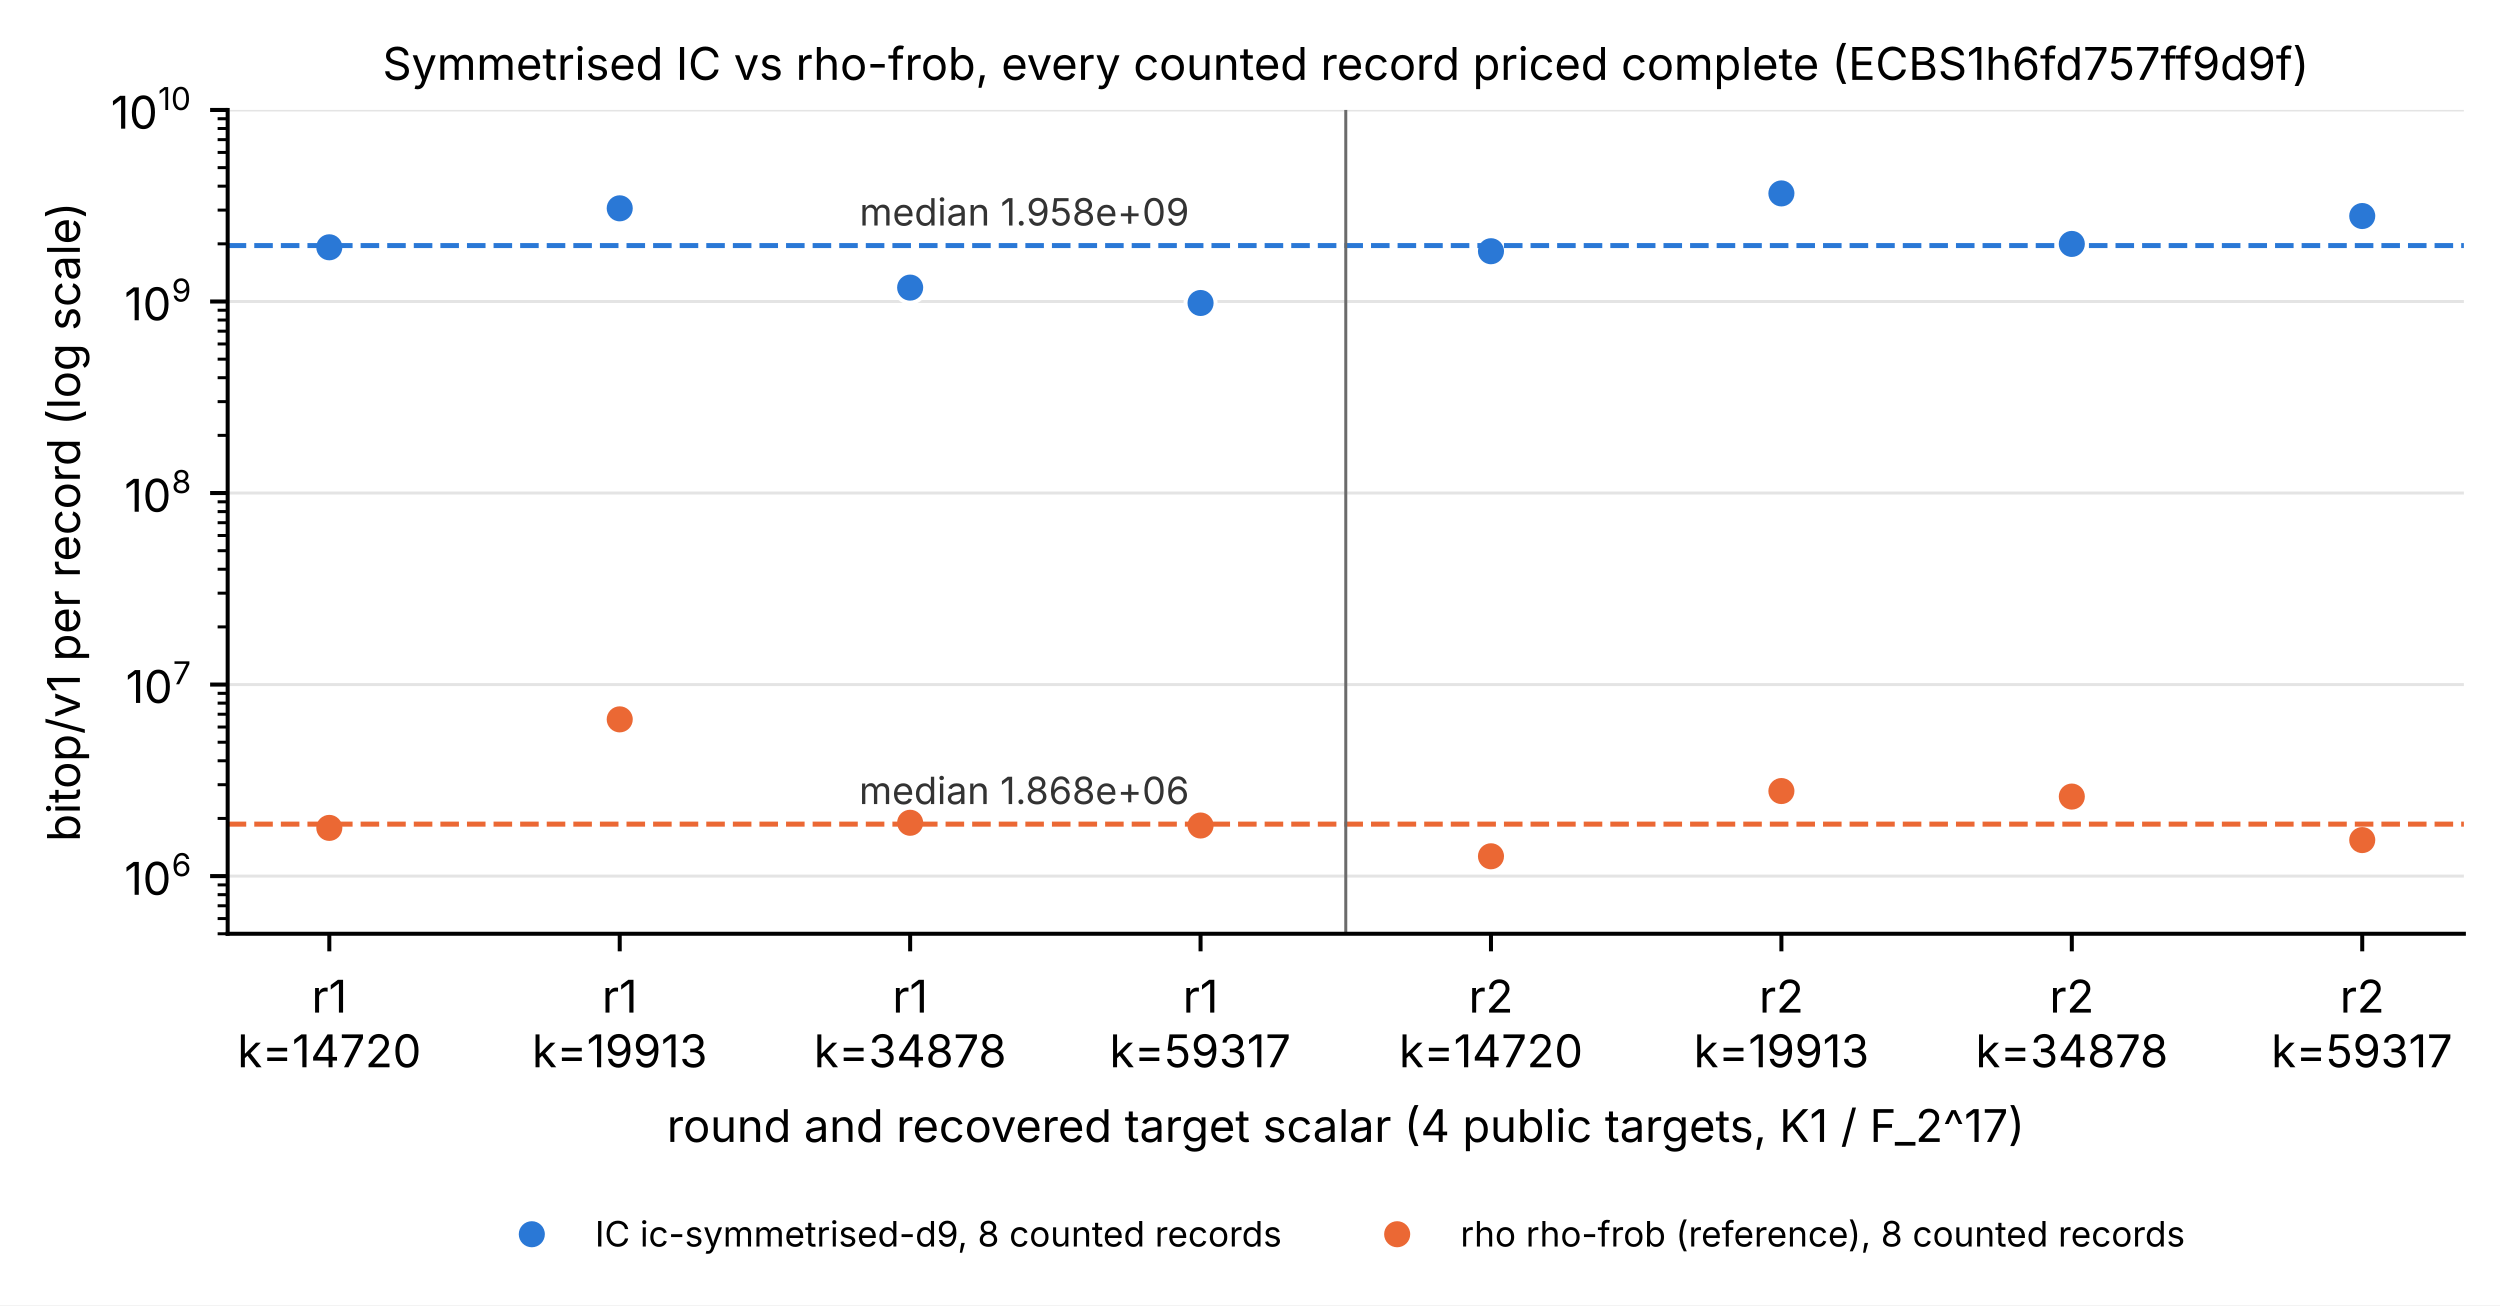
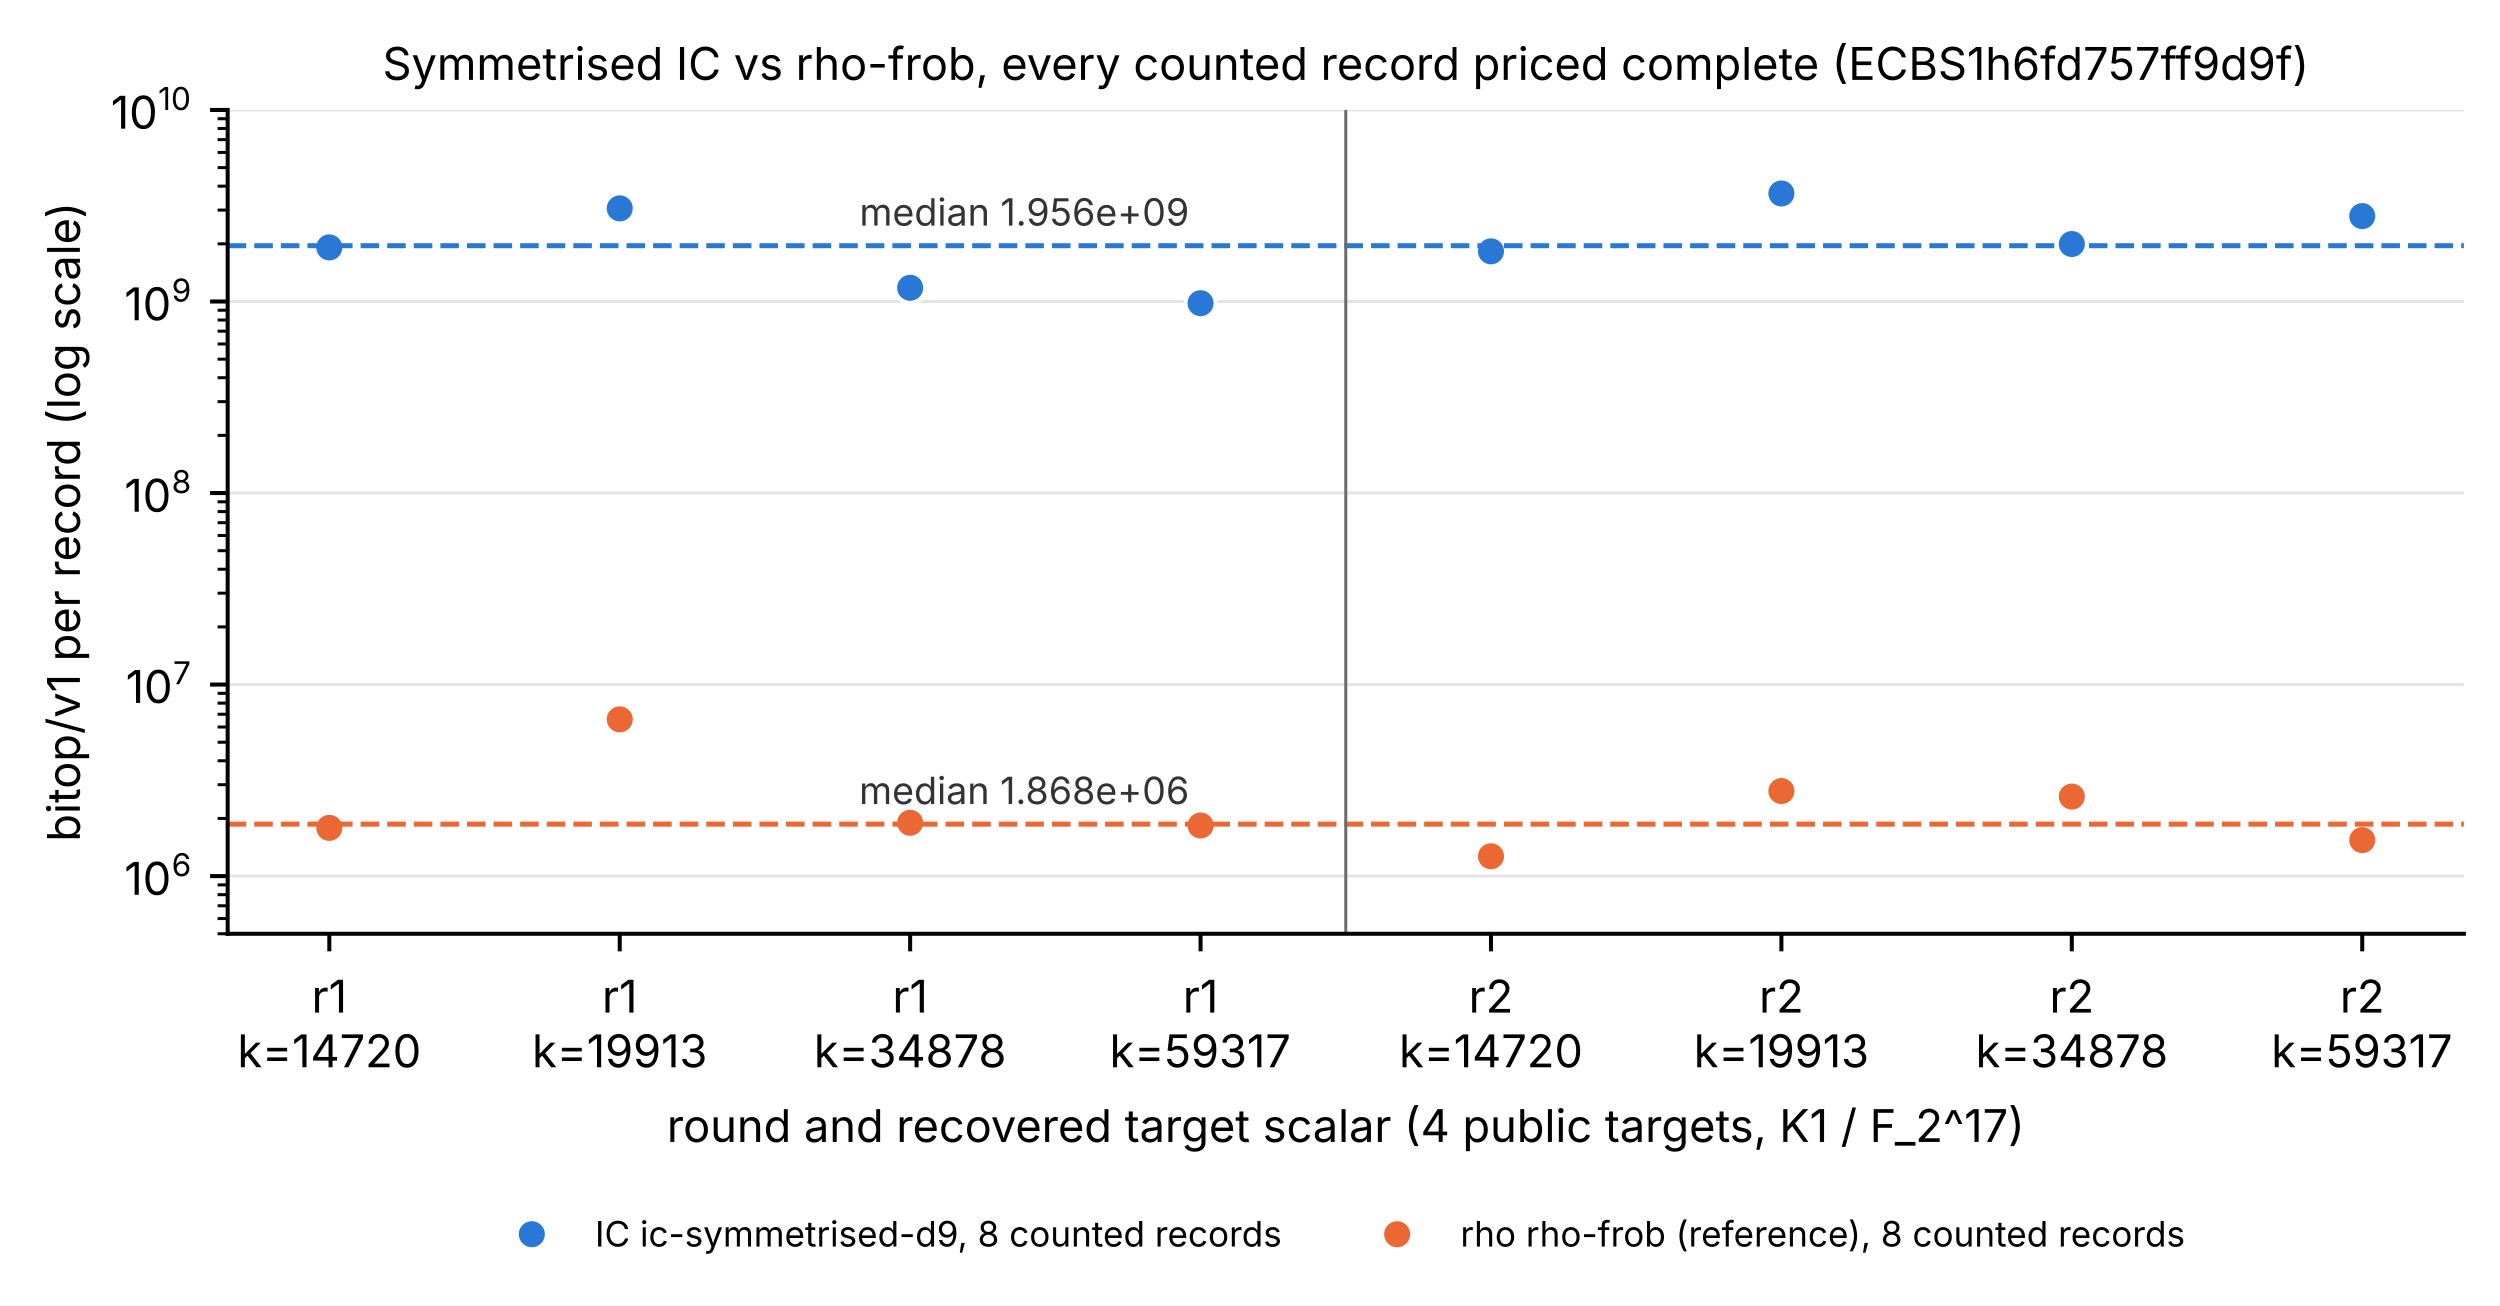
<svg xmlns="http://www.w3.org/2000/svg" xmlns:xlink="http://www.w3.org/1999/xlink" width="498.321pt" height="260.157pt" viewBox="0 0 498.321 260.157" version="1.1">
  <defs>
    <style type="text/css">*{stroke-linejoin: round; stroke-linecap: butt}</style>
  </defs>
  <g id="figure_1">
    <g id="patch_1">
      <path d="M 0 260.157  L 498.321 260.157  L 498.321 0  L 0 0  z " style="fill: #ffffff" />
    </g>
    <g id="axes_1">
      <g id="patch_2">
        <path d="M 45.38 186.125  L 491.121 186.125  L 491.121 21.919  L 45.38 21.919  z " style="fill: #ffffff" />
      </g>
      <g id="matplotlib.axis_1">
        <g id="xtick_1">
          <g id="line2d_1">
            <defs>
-               <path id="m7f7f2c1954" d="M 0 0  L 0 3.5  " style="stroke: #000000; stroke-width: 0.8" />
+               <path id="m44d380c9ab" d="M 0 0  L 0 3.5  " style="stroke: #000000; stroke-width: 0.8" />
            </defs>
            <g>
-               <use xlink:href="#m7f7f2c1954" x="65.641" y="186.125" style="stroke: #000000; stroke-width: 0.8" />
+               <use xlink:href="#m44d380c9ab" x="65.641" y="186.125" style="stroke: #000000; stroke-width: 0.8" />
            </g>
          </g>
          <g id="text_1">
            <text style="font-size: 9px; font-family: 'Inter', 'DejaVu Sans', 'Bitstream Vera Sans', 'Computer Modern Sans Serif', 'Lucida Grande', 'Verdana', 'Geneva', 'Lucid', 'Arial', 'Helvetica', 'Avant Garde', sans-serif" transform="translate(62.11655 201.8442)">r1</text>
            <text style="font-size: 9px; font-family: 'Inter', 'DejaVu Sans', 'Bitstream Vera Sans', 'Computer Modern Sans Serif', 'Lucida Grande', 'Verdana', 'Geneva', 'Lucid', 'Arial', 'Helvetica', 'Avant Garde', sans-serif" transform="translate(47.32631 212.7339)">k=14720</text>
          </g>
        </g>
        <g id="xtick_2">
          <g id="line2d_2">
            <g>
-               <use xlink:href="#m7f7f2c1954" x="123.529" y="186.125" style="stroke: #000000; stroke-width: 0.8" />
+               <use xlink:href="#m44d380c9ab" x="123.529" y="186.125" style="stroke: #000000; stroke-width: 0.8" />
            </g>
          </g>
          <g id="text_2">
            <text style="font-size: 9px; font-family: 'Inter', 'DejaVu Sans', 'Bitstream Vera Sans', 'Computer Modern Sans Serif', 'Lucida Grande', 'Verdana', 'Geneva', 'Lucid', 'Arial', 'Helvetica', 'Avant Garde', sans-serif" transform="translate(120.005 201.8442)">r1</text>
            <text style="font-size: 9px; font-family: 'Inter', 'DejaVu Sans', 'Bitstream Vera Sans', 'Computer Modern Sans Serif', 'Lucida Grande', 'Verdana', 'Geneva', 'Lucid', 'Arial', 'Helvetica', 'Avant Garde', sans-serif" transform="translate(106.0606 212.7339)">k=19913</text>
          </g>
        </g>
        <g id="xtick_3">
          <g id="line2d_3">
            <g>
-               <use xlink:href="#m7f7f2c1954" x="181.418" y="186.125" style="stroke: #000000; stroke-width: 0.8" />
+               <use xlink:href="#m44d380c9ab" x="181.418" y="186.125" style="stroke: #000000; stroke-width: 0.8" />
            </g>
          </g>
          <g id="text_3">
            <text style="font-size: 9px; font-family: 'Inter', 'DejaVu Sans', 'Bitstream Vera Sans', 'Computer Modern Sans Serif', 'Lucida Grande', 'Verdana', 'Geneva', 'Lucid', 'Arial', 'Helvetica', 'Avant Garde', sans-serif" transform="translate(177.8935 201.8442)">r1</text>
            <text style="font-size: 9px; font-family: 'Inter', 'DejaVu Sans', 'Bitstream Vera Sans', 'Computer Modern Sans Serif', 'Lucida Grande', 'Verdana', 'Geneva', 'Lucid', 'Arial', 'Helvetica', 'Avant Garde', sans-serif" transform="translate(162.2342 212.7339)">k=34878</text>
          </g>
        </g>
        <g id="xtick_4">
          <g id="line2d_4">
            <g>
-               <use xlink:href="#m7f7f2c1954" x="239.306" y="186.125" style="stroke: #000000; stroke-width: 0.8" />
+               <use xlink:href="#m44d380c9ab" x="239.306" y="186.125" style="stroke: #000000; stroke-width: 0.8" />
            </g>
          </g>
          <g id="text_4">
            <text style="font-size: 9px; font-family: 'Inter', 'DejaVu Sans', 'Bitstream Vera Sans', 'Computer Modern Sans Serif', 'Lucida Grande', 'Verdana', 'Geneva', 'Lucid', 'Arial', 'Helvetica', 'Avant Garde', sans-serif" transform="translate(235.7819 201.8442)">r1</text>
            <text style="font-size: 9px; font-family: 'Inter', 'DejaVu Sans', 'Bitstream Vera Sans', 'Computer Modern Sans Serif', 'Lucida Grande', 'Verdana', 'Geneva', 'Lucid', 'Arial', 'Helvetica', 'Avant Garde', sans-serif" transform="translate(221.1759 212.7339)">k=59317</text>
          </g>
        </g>
        <g id="xtick_5">
          <g id="line2d_5">
            <g>
-               <use xlink:href="#m7f7f2c1954" x="297.194" y="186.125" style="stroke: #000000; stroke-width: 0.8" />
+               <use xlink:href="#m44d380c9ab" x="297.194" y="186.125" style="stroke: #000000; stroke-width: 0.8" />
            </g>
          </g>
          <g id="text_5">
            <text style="font-size: 9px; font-family: 'Inter', 'DejaVu Sans', 'Bitstream Vera Sans', 'Computer Modern Sans Serif', 'Lucida Grande', 'Verdana', 'Geneva', 'Lucid', 'Arial', 'Helvetica', 'Avant Garde', sans-serif" transform="translate(292.7563 201.8442)">r2</text>
            <text style="font-size: 9px; font-family: 'Inter', 'DejaVu Sans', 'Bitstream Vera Sans', 'Computer Modern Sans Serif', 'Lucida Grande', 'Verdana', 'Geneva', 'Lucid', 'Arial', 'Helvetica', 'Avant Garde', sans-serif" transform="translate(278.8802 212.7339)">k=14720</text>
          </g>
        </g>
        <g id="xtick_6">
          <g id="line2d_6">
            <g>
-               <use xlink:href="#m7f7f2c1954" x="355.083" y="186.125" style="stroke: #000000; stroke-width: 0.8" />
+               <use xlink:href="#m44d380c9ab" x="355.083" y="186.125" style="stroke: #000000; stroke-width: 0.8" />
            </g>
          </g>
          <g id="text_6">
            <text style="font-size: 9px; font-family: 'Inter', 'DejaVu Sans', 'Bitstream Vera Sans', 'Computer Modern Sans Serif', 'Lucida Grande', 'Verdana', 'Geneva', 'Lucid', 'Arial', 'Helvetica', 'Avant Garde', sans-serif" transform="translate(350.6448 201.8442)">r2</text>
            <text style="font-size: 9px; font-family: 'Inter', 'DejaVu Sans', 'Bitstream Vera Sans', 'Computer Modern Sans Serif', 'Lucida Grande', 'Verdana', 'Geneva', 'Lucid', 'Arial', 'Helvetica', 'Avant Garde', sans-serif" transform="translate(337.6145 212.7339)">k=19913</text>
          </g>
        </g>
        <g id="xtick_7">
          <g id="line2d_7">
            <g>
-               <use xlink:href="#m7f7f2c1954" x="412.971" y="186.125" style="stroke: #000000; stroke-width: 0.8" />
+               <use xlink:href="#m44d380c9ab" x="412.971" y="186.125" style="stroke: #000000; stroke-width: 0.8" />
            </g>
          </g>
          <g id="text_7">
            <text style="font-size: 9px; font-family: 'Inter', 'DejaVu Sans', 'Bitstream Vera Sans', 'Computer Modern Sans Serif', 'Lucida Grande', 'Verdana', 'Geneva', 'Lucid', 'Arial', 'Helvetica', 'Avant Garde', sans-serif" transform="translate(408.5332 201.8442)">r2</text>
            <text style="font-size: 9px; font-family: 'Inter', 'DejaVu Sans', 'Bitstream Vera Sans', 'Computer Modern Sans Serif', 'Lucida Grande', 'Verdana', 'Geneva', 'Lucid', 'Arial', 'Helvetica', 'Avant Garde', sans-serif" transform="translate(393.788 212.7339)">k=34878</text>
          </g>
        </g>
        <g id="xtick_8">
          <g id="line2d_8">
            <g>
-               <use xlink:href="#m7f7f2c1954" x="470.86" y="186.125" style="stroke: #000000; stroke-width: 0.8" />
+               <use xlink:href="#m44d380c9ab" x="470.86" y="186.125" style="stroke: #000000; stroke-width: 0.8" />
            </g>
          </g>
          <g id="text_8">
            <text style="font-size: 9px; font-family: 'Inter', 'DejaVu Sans', 'Bitstream Vera Sans', 'Computer Modern Sans Serif', 'Lucida Grande', 'Verdana', 'Geneva', 'Lucid', 'Arial', 'Helvetica', 'Avant Garde', sans-serif" transform="translate(466.4217 201.8442)">r2</text>
            <text style="font-size: 9px; font-family: 'Inter', 'DejaVu Sans', 'Bitstream Vera Sans', 'Computer Modern Sans Serif', 'Lucida Grande', 'Verdana', 'Geneva', 'Lucid', 'Arial', 'Helvetica', 'Avant Garde', sans-serif" transform="translate(452.7298 212.7339)">k=59317</text>
          </g>
        </g>
        <g id="text_9">
          <text style="font-size: 9px; font-family: 'Inter', 'DejaVu Sans', 'Bitstream Vera Sans', 'Computer Modern Sans Serif', 'Lucida Grande', 'Verdana', 'Geneva', 'Lucid', 'Arial', 'Helvetica', 'Avant Garde', sans-serif; text-anchor: middle" x="268.25" y="227.624" transform="rotate(-0 268.2502 227.6235)">round and recovered target scalar (4 public targets, K1 / F_2^17)</text>
        </g>
      </g>
      <g id="matplotlib.axis_2">
        <g id="ytick_1">
          <g id="line2d_9">
-             <path d="M 45.38 174.633  L 491.121 174.633  " clip-path="url(#pfa054c8279)" style="fill: none; stroke: #e4e4e4; stroke-width: 0.6; stroke-linecap: square" />
+             <path d="M 45.38 174.633  L 491.121 174.633  " clip-path="url(#p453ef8fbef)" style="fill: none; stroke: #e4e4e4; stroke-width: 0.6; stroke-linecap: square" />
          </g>
          <g id="line2d_10">
            <defs>
-               <path id="ma57c3af8d4" d="M 0 0  L -3.5 0  " style="stroke: #000000; stroke-width: 0.8" />
+               <path id="mce4c0144f0" d="M 0 0  L -3.5 0  " style="stroke: #000000; stroke-width: 0.8" />
            </defs>
            <g>
-               <use xlink:href="#ma57c3af8d4" x="45.38" y="174.633" style="stroke: #000000; stroke-width: 0.8" />
+               <use xlink:href="#mce4c0144f0" x="45.38" y="174.633" style="stroke: #000000; stroke-width: 0.8" />
            </g>
          </g>
          <g id="text_10">
            <g transform="translate(24.78965 178.992)">
              <text>
                <tspan x="0" y="-0.635" style="font-size: 9px; font-family: 'Inter'">1</tspan>
                <tspan x="3.661" y="-0.635" style="font-size: 9px; font-family: 'Inter'">0</tspan>
                <tspan x="9.425" y="-4.352" style="font-size: 6.3px; font-family: 'Inter'">6</tspan>
              </text>
            </g>
          </g>
        </g>
        <g id="ytick_2">
          <g id="line2d_11">
-             <path d="M 45.38 136.454  L 491.121 136.454  " clip-path="url(#pfa054c8279)" style="fill: none; stroke: #e4e4e4; stroke-width: 0.6; stroke-linecap: square" />
+             <path d="M 45.38 136.454  L 491.121 136.454  " clip-path="url(#p453ef8fbef)" style="fill: none; stroke: #e4e4e4; stroke-width: 0.6; stroke-linecap: square" />
          </g>
          <g id="line2d_12">
            <g>
-               <use xlink:href="#ma57c3af8d4" x="45.38" y="136.454" style="stroke: #000000; stroke-width: 0.8" />
+               <use xlink:href="#mce4c0144f0" x="45.38" y="136.454" style="stroke: #000000; stroke-width: 0.8" />
            </g>
          </g>
          <g id="text_11">
            <g transform="translate(25.05965 140.8135)">
              <text>
                <tspan x="0" y="-0.7" style="font-size: 9px; font-family: 'Inter'">1</tspan>
                <tspan x="3.661" y="-0.7" style="font-size: 9px; font-family: 'Inter'">0</tspan>
                <tspan x="9.425" y="-4.417" style="font-size: 6.3px; font-family: 'Inter'">7</tspan>
              </text>
            </g>
          </g>
        </g>
        <g id="ytick_3">
          <g id="line2d_13">
-             <path d="M 45.38 98.276  L 491.121 98.276  " clip-path="url(#pfa054c8279)" style="fill: none; stroke: #e4e4e4; stroke-width: 0.6; stroke-linecap: square" />
+             <path d="M 45.38 98.276  L 491.121 98.276  " clip-path="url(#p453ef8fbef)" style="fill: none; stroke: #e4e4e4; stroke-width: 0.6; stroke-linecap: square" />
          </g>
          <g id="line2d_14">
            <g>
-               <use xlink:href="#ma57c3af8d4" x="45.38" y="98.276" style="stroke: #000000; stroke-width: 0.8" />
+               <use xlink:href="#mce4c0144f0" x="45.38" y="98.276" style="stroke: #000000; stroke-width: 0.8" />
            </g>
          </g>
          <g id="text_12">
            <g transform="translate(24.78965 102.6351)">
              <text>
                <tspan x="0" y="-0.635" style="font-size: 9px; font-family: 'Inter'">1</tspan>
                <tspan x="3.661" y="-0.635" style="font-size: 9px; font-family: 'Inter'">0</tspan>
                <tspan x="9.425" y="-4.352" style="font-size: 6.3px; font-family: 'Inter'">8</tspan>
              </text>
            </g>
          </g>
        </g>
        <g id="ytick_4">
          <g id="line2d_15">
-             <path d="M 45.38 60.097  L 491.121 60.097  " clip-path="url(#pfa054c8279)" style="fill: none; stroke: #e4e4e4; stroke-width: 0.6; stroke-linecap: square" />
+             <path d="M 45.38 60.097  L 491.121 60.097  " clip-path="url(#p453ef8fbef)" style="fill: none; stroke: #e4e4e4; stroke-width: 0.6; stroke-linecap: square" />
          </g>
          <g id="line2d_16">
            <g>
-               <use xlink:href="#ma57c3af8d4" x="45.38" y="60.097" style="stroke: #000000; stroke-width: 0.8" />
+               <use xlink:href="#mce4c0144f0" x="45.38" y="60.097" style="stroke: #000000; stroke-width: 0.8" />
            </g>
          </g>
          <g id="text_13">
            <g transform="translate(24.78965 64.45659)">
              <text>
                <tspan x="0" y="-0.624" style="font-size: 9px; font-family: 'Inter'">1</tspan>
                <tspan x="3.661" y="-0.624" style="font-size: 9px; font-family: 'Inter'">0</tspan>
                <tspan x="9.425" y="-4.341" style="font-size: 6.3px; font-family: 'Inter'">9</tspan>
              </text>
            </g>
          </g>
        </g>
        <g id="ytick_5">
          <g id="line2d_17">
-             <path d="M 45.38 21.919  L 491.121 21.919  " clip-path="url(#pfa054c8279)" style="fill: none; stroke: #e4e4e4; stroke-width: 0.6; stroke-linecap: square" />
+             <path d="M 45.38 21.919  L 491.121 21.919  " clip-path="url(#p453ef8fbef)" style="fill: none; stroke: #e4e4e4; stroke-width: 0.6; stroke-linecap: square" />
          </g>
          <g id="line2d_18">
            <g>
-               <use xlink:href="#ma57c3af8d4" x="45.38" y="21.919" style="stroke: #000000; stroke-width: 0.8" />
+               <use xlink:href="#mce4c0144f0" x="45.38" y="21.919" style="stroke: #000000; stroke-width: 0.8" />
            </g>
          </g>
          <g id="text_14">
            <g transform="translate(22.08965 26.27812)">
              <text>
                <tspan x="0" y="-0.635" style="font-size: 9px; font-family: 'Inter'">1</tspan>
                <tspan x="3.661" y="-0.635" style="font-size: 9px; font-family: 'Inter'">0</tspan>
                <tspan x="9.425" y="-4.352" style="font-size: 6.3px; font-family: 'Inter'">1</tspan>
                <tspan x="11.987" y="-4.352" style="font-size: 6.3px; font-family: 'Inter'">0</tspan>
              </text>
            </g>
          </g>
        </g>
        <g id="ytick_6">
          <g id="line2d_19">
            <defs>
-               <path id="mf6f6a493d4" d="M 0 0  L -2 0  " style="stroke: #000000; stroke-width: 0.6" />
+               <path id="mf38a70f99e" d="M 0 0  L -2 0  " style="stroke: #000000; stroke-width: 0.6" />
            </defs>
            <g>
-               <use xlink:href="#mf6f6a493d4" x="45.38" y="186.125" style="stroke: #000000; stroke-width: 0.6" />
+               <use xlink:href="#mf38a70f99e" x="45.38" y="186.125" style="stroke: #000000; stroke-width: 0.6" />
            </g>
          </g>
        </g>
        <g id="ytick_7">
          <g id="line2d_20">
            <g>
-               <use xlink:href="#mf6f6a493d4" x="45.38" y="183.102" style="stroke: #000000; stroke-width: 0.6" />
+               <use xlink:href="#mf38a70f99e" x="45.38" y="183.102" style="stroke: #000000; stroke-width: 0.6" />
            </g>
          </g>
        </g>
        <g id="ytick_8">
          <g id="line2d_21">
            <g>
-               <use xlink:href="#mf6f6a493d4" x="45.38" y="180.547" style="stroke: #000000; stroke-width: 0.6" />
+               <use xlink:href="#mf38a70f99e" x="45.38" y="180.547" style="stroke: #000000; stroke-width: 0.6" />
            </g>
          </g>
        </g>
        <g id="ytick_9">
          <g id="line2d_22">
            <g>
-               <use xlink:href="#mf6f6a493d4" x="45.38" y="178.332" style="stroke: #000000; stroke-width: 0.6" />
+               <use xlink:href="#mf38a70f99e" x="45.38" y="178.332" style="stroke: #000000; stroke-width: 0.6" />
            </g>
          </g>
        </g>
        <g id="ytick_10">
          <g id="line2d_23">
            <g>
-               <use xlink:href="#mf6f6a493d4" x="45.38" y="176.38" style="stroke: #000000; stroke-width: 0.6" />
+               <use xlink:href="#mf38a70f99e" x="45.38" y="176.38" style="stroke: #000000; stroke-width: 0.6" />
            </g>
          </g>
        </g>
        <g id="ytick_11">
          <g id="line2d_24">
            <g>
-               <use xlink:href="#mf6f6a493d4" x="45.38" y="163.14" style="stroke: #000000; stroke-width: 0.6" />
+               <use xlink:href="#mf38a70f99e" x="45.38" y="163.14" style="stroke: #000000; stroke-width: 0.6" />
            </g>
          </g>
        </g>
        <g id="ytick_12">
          <g id="line2d_25">
            <g>
-               <use xlink:href="#mf6f6a493d4" x="45.38" y="156.417" style="stroke: #000000; stroke-width: 0.6" />
+               <use xlink:href="#mf38a70f99e" x="45.38" y="156.417" style="stroke: #000000; stroke-width: 0.6" />
            </g>
          </g>
        </g>
        <g id="ytick_13">
          <g id="line2d_26">
            <g>
-               <use xlink:href="#mf6f6a493d4" x="45.38" y="151.647" style="stroke: #000000; stroke-width: 0.6" />
+               <use xlink:href="#mf38a70f99e" x="45.38" y="151.647" style="stroke: #000000; stroke-width: 0.6" />
            </g>
          </g>
        </g>
        <g id="ytick_14">
          <g id="line2d_27">
            <g>
-               <use xlink:href="#mf6f6a493d4" x="45.38" y="147.947" style="stroke: #000000; stroke-width: 0.6" />
+               <use xlink:href="#mf38a70f99e" x="45.38" y="147.947" style="stroke: #000000; stroke-width: 0.6" />
            </g>
          </g>
        </g>
        <g id="ytick_15">
          <g id="line2d_28">
            <g>
-               <use xlink:href="#mf6f6a493d4" x="45.38" y="144.924" style="stroke: #000000; stroke-width: 0.6" />
+               <use xlink:href="#mf38a70f99e" x="45.38" y="144.924" style="stroke: #000000; stroke-width: 0.6" />
            </g>
          </g>
        </g>
        <g id="ytick_16">
          <g id="line2d_29">
            <g>
-               <use xlink:href="#mf6f6a493d4" x="45.38" y="142.368" style="stroke: #000000; stroke-width: 0.6" />
+               <use xlink:href="#mf38a70f99e" x="45.38" y="142.368" style="stroke: #000000; stroke-width: 0.6" />
            </g>
          </g>
        </g>
        <g id="ytick_17">
          <g id="line2d_30">
            <g>
-               <use xlink:href="#mf6f6a493d4" x="45.38" y="140.154" style="stroke: #000000; stroke-width: 0.6" />
+               <use xlink:href="#mf38a70f99e" x="45.38" y="140.154" style="stroke: #000000; stroke-width: 0.6" />
            </g>
          </g>
        </g>
        <g id="ytick_18">
          <g id="line2d_31">
            <g>
-               <use xlink:href="#mf6f6a493d4" x="45.38" y="138.201" style="stroke: #000000; stroke-width: 0.6" />
+               <use xlink:href="#mf38a70f99e" x="45.38" y="138.201" style="stroke: #000000; stroke-width: 0.6" />
            </g>
          </g>
        </g>
        <g id="ytick_19">
          <g id="line2d_32">
            <g>
-               <use xlink:href="#mf6f6a493d4" x="45.38" y="124.961" style="stroke: #000000; stroke-width: 0.6" />
+               <use xlink:href="#mf38a70f99e" x="45.38" y="124.961" style="stroke: #000000; stroke-width: 0.6" />
            </g>
          </g>
        </g>
        <g id="ytick_20">
          <g id="line2d_33">
            <g>
-               <use xlink:href="#mf6f6a493d4" x="45.38" y="118.238" style="stroke: #000000; stroke-width: 0.6" />
+               <use xlink:href="#mf38a70f99e" x="45.38" y="118.238" style="stroke: #000000; stroke-width: 0.6" />
            </g>
          </g>
        </g>
        <g id="ytick_21">
          <g id="line2d_34">
            <g>
-               <use xlink:href="#mf6f6a493d4" x="45.38" y="113.468" style="stroke: #000000; stroke-width: 0.6" />
+               <use xlink:href="#mf38a70f99e" x="45.38" y="113.468" style="stroke: #000000; stroke-width: 0.6" />
            </g>
          </g>
        </g>
        <g id="ytick_22">
          <g id="line2d_35">
            <g>
-               <use xlink:href="#mf6f6a493d4" x="45.38" y="109.769" style="stroke: #000000; stroke-width: 0.6" />
+               <use xlink:href="#mf38a70f99e" x="45.38" y="109.769" style="stroke: #000000; stroke-width: 0.6" />
            </g>
          </g>
        </g>
        <g id="ytick_23">
          <g id="line2d_36">
            <g>
-               <use xlink:href="#mf6f6a493d4" x="45.38" y="106.746" style="stroke: #000000; stroke-width: 0.6" />
+               <use xlink:href="#mf38a70f99e" x="45.38" y="106.746" style="stroke: #000000; stroke-width: 0.6" />
            </g>
          </g>
        </g>
        <g id="ytick_24">
          <g id="line2d_37">
            <g>
-               <use xlink:href="#mf6f6a493d4" x="45.38" y="104.19" style="stroke: #000000; stroke-width: 0.6" />
+               <use xlink:href="#mf38a70f99e" x="45.38" y="104.19" style="stroke: #000000; stroke-width: 0.6" />
            </g>
          </g>
        </g>
        <g id="ytick_25">
          <g id="line2d_38">
            <g>
-               <use xlink:href="#mf6f6a493d4" x="45.38" y="101.976" style="stroke: #000000; stroke-width: 0.6" />
+               <use xlink:href="#mf38a70f99e" x="45.38" y="101.976" style="stroke: #000000; stroke-width: 0.6" />
            </g>
          </g>
        </g>
        <g id="ytick_26">
          <g id="line2d_39">
            <g>
-               <use xlink:href="#mf6f6a493d4" x="45.38" y="100.023" style="stroke: #000000; stroke-width: 0.6" />
+               <use xlink:href="#mf38a70f99e" x="45.38" y="100.023" style="stroke: #000000; stroke-width: 0.6" />
            </g>
          </g>
        </g>
        <g id="ytick_27">
          <g id="line2d_40">
            <g>
-               <use xlink:href="#mf6f6a493d4" x="45.38" y="86.783" style="stroke: #000000; stroke-width: 0.6" />
+               <use xlink:href="#mf38a70f99e" x="45.38" y="86.783" style="stroke: #000000; stroke-width: 0.6" />
            </g>
          </g>
        </g>
        <g id="ytick_28">
          <g id="line2d_41">
            <g>
-               <use xlink:href="#mf6f6a493d4" x="45.38" y="80.06" style="stroke: #000000; stroke-width: 0.6" />
+               <use xlink:href="#mf38a70f99e" x="45.38" y="80.06" style="stroke: #000000; stroke-width: 0.6" />
            </g>
          </g>
        </g>
        <g id="ytick_29">
          <g id="line2d_42">
            <g>
-               <use xlink:href="#mf6f6a493d4" x="45.38" y="75.29" style="stroke: #000000; stroke-width: 0.6" />
+               <use xlink:href="#mf38a70f99e" x="45.38" y="75.29" style="stroke: #000000; stroke-width: 0.6" />
            </g>
          </g>
        </g>
        <g id="ytick_30">
          <g id="line2d_43">
            <g>
-               <use xlink:href="#mf6f6a493d4" x="45.38" y="71.59" style="stroke: #000000; stroke-width: 0.6" />
+               <use xlink:href="#mf38a70f99e" x="45.38" y="71.59" style="stroke: #000000; stroke-width: 0.6" />
            </g>
          </g>
        </g>
        <g id="ytick_31">
          <g id="line2d_44">
            <g>
-               <use xlink:href="#mf6f6a493d4" x="45.38" y="68.567" style="stroke: #000000; stroke-width: 0.6" />
+               <use xlink:href="#mf38a70f99e" x="45.38" y="68.567" style="stroke: #000000; stroke-width: 0.6" />
            </g>
          </g>
        </g>
        <g id="ytick_32">
          <g id="line2d_45">
            <g>
-               <use xlink:href="#mf6f6a493d4" x="45.38" y="66.011" style="stroke: #000000; stroke-width: 0.6" />
+               <use xlink:href="#mf38a70f99e" x="45.38" y="66.011" style="stroke: #000000; stroke-width: 0.6" />
            </g>
          </g>
        </g>
        <g id="ytick_33">
          <g id="line2d_46">
            <g>
-               <use xlink:href="#mf6f6a493d4" x="45.38" y="63.797" style="stroke: #000000; stroke-width: 0.6" />
+               <use xlink:href="#mf38a70f99e" x="45.38" y="63.797" style="stroke: #000000; stroke-width: 0.6" />
            </g>
          </g>
        </g>
        <g id="ytick_34">
          <g id="line2d_47">
            <g>
-               <use xlink:href="#mf6f6a493d4" x="45.38" y="61.844" style="stroke: #000000; stroke-width: 0.6" />
+               <use xlink:href="#mf38a70f99e" x="45.38" y="61.844" style="stroke: #000000; stroke-width: 0.6" />
            </g>
          </g>
        </g>
        <g id="ytick_35">
          <g id="line2d_48">
            <g>
-               <use xlink:href="#mf6f6a493d4" x="45.38" y="48.604" style="stroke: #000000; stroke-width: 0.6" />
+               <use xlink:href="#mf38a70f99e" x="45.38" y="48.604" style="stroke: #000000; stroke-width: 0.6" />
            </g>
          </g>
        </g>
        <g id="ytick_36">
          <g id="line2d_49">
            <g>
-               <use xlink:href="#mf6f6a493d4" x="45.38" y="41.881" style="stroke: #000000; stroke-width: 0.6" />
+               <use xlink:href="#mf38a70f99e" x="45.38" y="41.881" style="stroke: #000000; stroke-width: 0.6" />
            </g>
          </g>
        </g>
        <g id="ytick_37">
          <g id="line2d_50">
            <g>
-               <use xlink:href="#mf6f6a493d4" x="45.38" y="37.111" style="stroke: #000000; stroke-width: 0.6" />
+               <use xlink:href="#mf38a70f99e" x="45.38" y="37.111" style="stroke: #000000; stroke-width: 0.6" />
            </g>
          </g>
        </g>
        <g id="ytick_38">
          <g id="line2d_51">
            <g>
-               <use xlink:href="#mf6f6a493d4" x="45.38" y="33.412" style="stroke: #000000; stroke-width: 0.6" />
+               <use xlink:href="#mf38a70f99e" x="45.38" y="33.412" style="stroke: #000000; stroke-width: 0.6" />
            </g>
          </g>
        </g>
        <g id="ytick_39">
          <g id="line2d_52">
            <g>
-               <use xlink:href="#mf6f6a493d4" x="45.38" y="30.389" style="stroke: #000000; stroke-width: 0.6" />
+               <use xlink:href="#mf38a70f99e" x="45.38" y="30.389" style="stroke: #000000; stroke-width: 0.6" />
            </g>
          </g>
        </g>
        <g id="ytick_40">
          <g id="line2d_53">
            <g>
-               <use xlink:href="#mf6f6a493d4" x="45.38" y="27.833" style="stroke: #000000; stroke-width: 0.6" />
+               <use xlink:href="#mf38a70f99e" x="45.38" y="27.833" style="stroke: #000000; stroke-width: 0.6" />
            </g>
          </g>
        </g>
        <g id="ytick_41">
          <g id="line2d_54">
            <g>
-               <use xlink:href="#mf6f6a493d4" x="45.38" y="25.619" style="stroke: #000000; stroke-width: 0.6" />
+               <use xlink:href="#mf38a70f99e" x="45.38" y="25.619" style="stroke: #000000; stroke-width: 0.6" />
            </g>
          </g>
        </g>
        <g id="ytick_42">
          <g id="line2d_55">
            <g>
-               <use xlink:href="#mf6f6a493d4" x="45.38" y="23.666" style="stroke: #000000; stroke-width: 0.6" />
+               <use xlink:href="#mf38a70f99e" x="45.38" y="23.666" style="stroke: #000000; stroke-width: 0.6" />
            </g>
          </g>
        </g>
        <g id="text_15">
          <text style="font-size: 9px; font-family: 'Inter', 'DejaVu Sans', 'Bitstream Vera Sans', 'Computer Modern Sans Serif', 'Lucida Grande', 'Verdana', 'Geneva', 'Lucid', 'Arial', 'Helvetica', 'Avant Garde', sans-serif; text-anchor: middle" x="15.919" y="104.022" transform="rotate(-90 15.91875 104.0221)">bitop/v1 per record (log scale)</text>
        </g>
      </g>
      <g id="line2d_56">
        <defs>
-           <path id="m4455fbd13b" d="M 0 3  C 0.796 3 1.559 2.684 2.121 2.121  C 2.684 1.559 3 0.796 3 0  C 3 -0.796 2.684 -1.559 2.121 -2.121  C 1.559 -2.684 0.796 -3 0 -3  C -0.796 -3 -1.559 -2.684 -2.121 -2.121  C -2.684 -1.559 -3 -0.796 -3 0  C -3 0.796 -2.684 1.559 -2.121 2.121  C -1.559 2.684 -0.796 3 0 3  z " style="stroke: #ffffff; stroke-width: 0.8" />
+           <path id="m5ae7b8a864" d="M 0 3  C 0.796 3 1.559 2.684 2.121 2.121  C 2.684 1.559 3 0.796 3 0  C 3 -0.796 2.684 -1.559 2.121 -2.121  C 1.559 -2.684 0.796 -3 0 -3  C -0.796 -3 -1.559 -2.684 -2.121 -2.121  C -2.684 -1.559 -3 -0.796 -3 0  C -3 0.796 -2.684 1.559 -2.121 2.121  C -1.559 2.684 -0.796 3 0 3  z " style="stroke: #ffffff; stroke-width: 0.8" />
        </defs>
-         <g clip-path="url(#pfa054c8279)">
-           <use xlink:href="#m4455fbd13b" x="65.641" y="49.292" style="fill: #2a78d6; stroke: #ffffff; stroke-width: 0.8" />
-           <use xlink:href="#m4455fbd13b" x="123.529" y="41.524" style="fill: #2a78d6; stroke: #ffffff; stroke-width: 0.8" />
-           <use xlink:href="#m4455fbd13b" x="181.418" y="57.328" style="fill: #2a78d6; stroke: #ffffff; stroke-width: 0.8" />
-           <use xlink:href="#m4455fbd13b" x="239.306" y="60.394" style="fill: #2a78d6; stroke: #ffffff; stroke-width: 0.8" />
-           <use xlink:href="#m4455fbd13b" x="297.194" y="50.075" style="fill: #2a78d6; stroke: #ffffff; stroke-width: 0.8" />
-           <use xlink:href="#m4455fbd13b" x="355.083" y="38.553" style="fill: #2a78d6; stroke: #ffffff; stroke-width: 0.8" />
-           <use xlink:href="#m4455fbd13b" x="412.971" y="48.621" style="fill: #2a78d6; stroke: #ffffff; stroke-width: 0.8" />
-           <use xlink:href="#m4455fbd13b" x="470.86" y="43.059" style="fill: #2a78d6; stroke: #ffffff; stroke-width: 0.8" />
+         <g clip-path="url(#p453ef8fbef)">
+           <use xlink:href="#m5ae7b8a864" x="65.641" y="49.313" style="fill: #2a78d6; stroke: #ffffff; stroke-width: 0.8" />
+           <use xlink:href="#m5ae7b8a864" x="123.529" y="41.537" style="fill: #2a78d6; stroke: #ffffff; stroke-width: 0.8" />
+           <use xlink:href="#m5ae7b8a864" x="181.418" y="57.362" style="fill: #2a78d6; stroke: #ffffff; stroke-width: 0.8" />
+           <use xlink:href="#m5ae7b8a864" x="239.306" y="60.436" style="fill: #2a78d6; stroke: #ffffff; stroke-width: 0.8" />
+           <use xlink:href="#m5ae7b8a864" x="297.194" y="50.097" style="fill: #2a78d6; stroke: #ffffff; stroke-width: 0.8" />
+           <use xlink:href="#m5ae7b8a864" x="355.083" y="38.565" style="fill: #2a78d6; stroke: #ffffff; stroke-width: 0.8" />
+           <use xlink:href="#m5ae7b8a864" x="412.971" y="48.642" style="fill: #2a78d6; stroke: #ffffff; stroke-width: 0.8" />
+           <use xlink:href="#m5ae7b8a864" x="470.86" y="43.074" style="fill: #2a78d6; stroke: #ffffff; stroke-width: 0.8" />
        </g>
      </g>
      <g id="line2d_57">
-         <path d="M 45.38 48.953  L 491.121 48.953  " clip-path="url(#pfa054c8279)" style="fill: none; stroke-dasharray: 3.7,1.6; stroke-dashoffset: 0; stroke: #2a78d6" />
+         <path d="M 45.38 48.974  L 491.121 48.974  " clip-path="url(#p453ef8fbef)" style="fill: none; stroke-dasharray: 3.7,1.6; stroke-dashoffset: 0; stroke: #2a78d6" />
      </g>
      <g id="line2d_58">
        <defs>
-           <path id="m8e30e7b328" d="M 0 3  C 0.796 3 1.559 2.684 2.121 2.121  C 2.684 1.559 3 0.796 3 0  C 3 -0.796 2.684 -1.559 2.121 -2.121  C 1.559 -2.684 0.796 -3 0 -3  C -0.796 -3 -1.559 -2.684 -2.121 -2.121  C -2.684 -1.559 -3 -0.796 -3 0  C -3 0.796 -2.684 1.559 -2.121 2.121  C -1.559 2.684 -0.796 3 0 3  z " style="stroke: #ffffff; stroke-width: 0.8" />
+           <path id="m317e84a900" d="M 0 3  C 0.796 3 1.559 2.684 2.121 2.121  C 2.684 1.559 3 0.796 3 0  C 3 -0.796 2.684 -1.559 2.121 -2.121  C 1.559 -2.684 0.796 -3 0 -3  C -0.796 -3 -1.559 -2.684 -2.121 -2.121  C -2.684 -1.559 -3 -0.796 -3 0  C -3 0.796 -2.684 1.559 -2.121 2.121  C -1.559 2.684 -0.796 3 0 3  z " style="stroke: #ffffff; stroke-width: 0.8" />
        </defs>
-         <g clip-path="url(#pfa054c8279)">
-           <use xlink:href="#m8e30e7b328" x="65.641" y="165.023" style="fill: #eb6834; stroke: #ffffff; stroke-width: 0.8" />
-           <use xlink:href="#m8e30e7b328" x="123.529" y="143.389" style="fill: #eb6834; stroke: #ffffff; stroke-width: 0.8" />
-           <use xlink:href="#m8e30e7b328" x="181.418" y="164.002" style="fill: #eb6834; stroke: #ffffff; stroke-width: 0.8" />
-           <use xlink:href="#m8e30e7b328" x="239.306" y="164.549" style="fill: #eb6834; stroke: #ffffff; stroke-width: 0.8" />
-           <use xlink:href="#m8e30e7b328" x="297.194" y="170.68" style="fill: #eb6834; stroke: #ffffff; stroke-width: 0.8" />
-           <use xlink:href="#m8e30e7b328" x="355.083" y="157.678" style="fill: #eb6834; stroke: #ffffff; stroke-width: 0.8" />
-           <use xlink:href="#m8e30e7b328" x="412.971" y="158.778" style="fill: #eb6834; stroke: #ffffff; stroke-width: 0.8" />
-           <use xlink:href="#m8e30e7b328" x="470.86" y="167.451" style="fill: #eb6834; stroke: #ffffff; stroke-width: 0.8" />
+         <g clip-path="url(#p453ef8fbef)">
+           <use xlink:href="#m317e84a900" x="65.641" y="165.023" style="fill: #eb6834; stroke: #ffffff; stroke-width: 0.8" />
+           <use xlink:href="#m317e84a900" x="123.529" y="143.389" style="fill: #eb6834; stroke: #ffffff; stroke-width: 0.8" />
+           <use xlink:href="#m317e84a900" x="181.418" y="164.002" style="fill: #eb6834; stroke: #ffffff; stroke-width: 0.8" />
+           <use xlink:href="#m317e84a900" x="239.306" y="164.549" style="fill: #eb6834; stroke: #ffffff; stroke-width: 0.8" />
+           <use xlink:href="#m317e84a900" x="297.194" y="170.68" style="fill: #eb6834; stroke: #ffffff; stroke-width: 0.8" />
+           <use xlink:href="#m317e84a900" x="355.083" y="157.678" style="fill: #eb6834; stroke: #ffffff; stroke-width: 0.8" />
+           <use xlink:href="#m317e84a900" x="412.971" y="158.778" style="fill: #eb6834; stroke: #ffffff; stroke-width: 0.8" />
+           <use xlink:href="#m317e84a900" x="470.86" y="167.451" style="fill: #eb6834; stroke: #ffffff; stroke-width: 0.8" />
        </g>
      </g>
      <g id="line2d_59">
-         <path d="M 45.38 164.273  L 491.121 164.273  " clip-path="url(#pfa054c8279)" style="fill: none; stroke-dasharray: 3.7,1.6; stroke-dashoffset: 0; stroke: #eb6834" />
+         <path d="M 45.38 164.273  L 491.121 164.273  " clip-path="url(#p453ef8fbef)" style="fill: none; stroke-dasharray: 3.7,1.6; stroke-dashoffset: 0; stroke: #eb6834" />
      </g>
      <g id="line2d_60">
-         <path d="M 268.25 186.125  L 268.25 21.919  " clip-path="url(#pfa054c8279)" style="fill: none; stroke: #6b6b6b; stroke-width: 0.6; stroke-linecap: square" />
+         <path d="M 268.25 186.125  L 268.25 21.919  " clip-path="url(#p453ef8fbef)" style="fill: none; stroke: #6b6b6b; stroke-width: 0.6; stroke-linecap: square" />
      </g>
      <g id="patch_3">
        <path d="M 45.38 186.125  L 45.38 21.919  " style="fill: none; stroke: #000000; stroke-width: 0.8; stroke-linejoin: miter; stroke-linecap: square" />
      </g>
      <g id="patch_4">
        <path d="M 45.38 186.125  L 491.121 186.125  " style="fill: none; stroke: #000000; stroke-width: 0.8; stroke-linejoin: miter; stroke-linecap: square" />
      </g>
      <g id="text_16">
-         <text style="font-size: 7.5px; font-family: 'Inter', 'DejaVu Sans', 'Bitstream Vera Sans', 'Computer Modern Sans Serif', 'Lucida Grande', 'Verdana', 'Geneva', 'Lucid', 'Arial', 'Helvetica', 'Avant Garde', sans-serif; text-anchor: end; fill: #333333" x="237.048" y="44.953" transform="rotate(-0 237.0483 44.95307)">median 1.958e+09</text>
+         <text style="font-size: 7.5px; font-family: 'Inter', 'DejaVu Sans', 'Bitstream Vera Sans', 'Computer Modern Sans Serif', 'Lucida Grande', 'Verdana', 'Geneva', 'Lucid', 'Arial', 'Helvetica', 'Avant Garde', sans-serif; text-anchor: end; fill: #333333" x="237.048" y="44.974" transform="rotate(-0 237.0483 44.974)">median 1.956e+09</text>
      </g>
      <g id="text_17">
        <text style="font-size: 7.5px; font-family: 'Inter', 'DejaVu Sans', 'Bitstream Vera Sans', 'Computer Modern Sans Serif', 'Lucida Grande', 'Verdana', 'Geneva', 'Lucid', 'Arial', 'Helvetica', 'Avant Garde', sans-serif; text-anchor: end; fill: #333333" x="237.048" y="160.273" transform="rotate(-0 237.0483 160.273)">median 1.868e+06</text>
      </g>
      <g id="text_18">
        <text style="font-size: 9px; font-family: 'Inter', 'DejaVu Sans', 'Bitstream Vera Sans', 'Computer Modern Sans Serif', 'Lucida Grande', 'Verdana', 'Geneva', 'Lucid', 'Arial', 'Helvetica', 'Avant Garde', sans-serif; text-anchor: middle" x="268.25" y="15.919" transform="rotate(-0 268.2502 15.91875)">Symmetrised IC vs rho-frob, every counted record priced complete (ECBS1h6fd757ff9d9f)</text>
      </g>
      <g id="legend_1">
        <g id="line2d_61">
          <g>
-             <use xlink:href="#m4455fbd13b" x="106.005" y="246.019" style="fill: #2a78d6; stroke: #ffffff; stroke-width: 0.8" />
+             <use xlink:href="#m5ae7b8a864" x="106.005" y="246.019" style="fill: #2a78d6; stroke: #ffffff; stroke-width: 0.8" />
          </g>
        </g>
        <g id="text_19">
          <text style="font-size: 7px; font-family: 'Inter', 'DejaVu Sans', 'Bitstream Vera Sans', 'Computer Modern Sans Serif', 'Lucida Grande', 'Verdana', 'Geneva', 'Lucid', 'Arial', 'Helvetica', 'Avant Garde', sans-serif; text-anchor: start" x="118.605" y="248.469" transform="rotate(-0 118.605 248.4687)">IC  ic-symmetrised-d9, 8 counted records</text>
        </g>
        <g id="line2d_62">
          <g>
-             <use xlink:href="#m8e30e7b328" x="278.495" y="246.019" style="fill: #eb6834; stroke: #ffffff; stroke-width: 0.8" />
+             <use xlink:href="#m317e84a900" x="278.495" y="246.019" style="fill: #eb6834; stroke: #ffffff; stroke-width: 0.8" />
          </g>
        </g>
        <g id="text_20">
          <text style="font-size: 7px; font-family: 'Inter', 'DejaVu Sans', 'Bitstream Vera Sans', 'Computer Modern Sans Serif', 'Lucida Grande', 'Verdana', 'Geneva', 'Lucid', 'Arial', 'Helvetica', 'Avant Garde', sans-serif; text-anchor: start" x="291.095" y="248.469" transform="rotate(-0 291.0948 248.4687)">rho  rho-frob (reference), 8 counted records</text>
        </g>
      </g>
    </g>
  </g>
  <defs>
-     <clipPath id="pfa054c8279">
+     <clipPath id="p453ef8fbef">
      <rect x="45.38" y="21.919" width="445.741" height="164.207" />
    </clipPath>
  </defs>
</svg>
